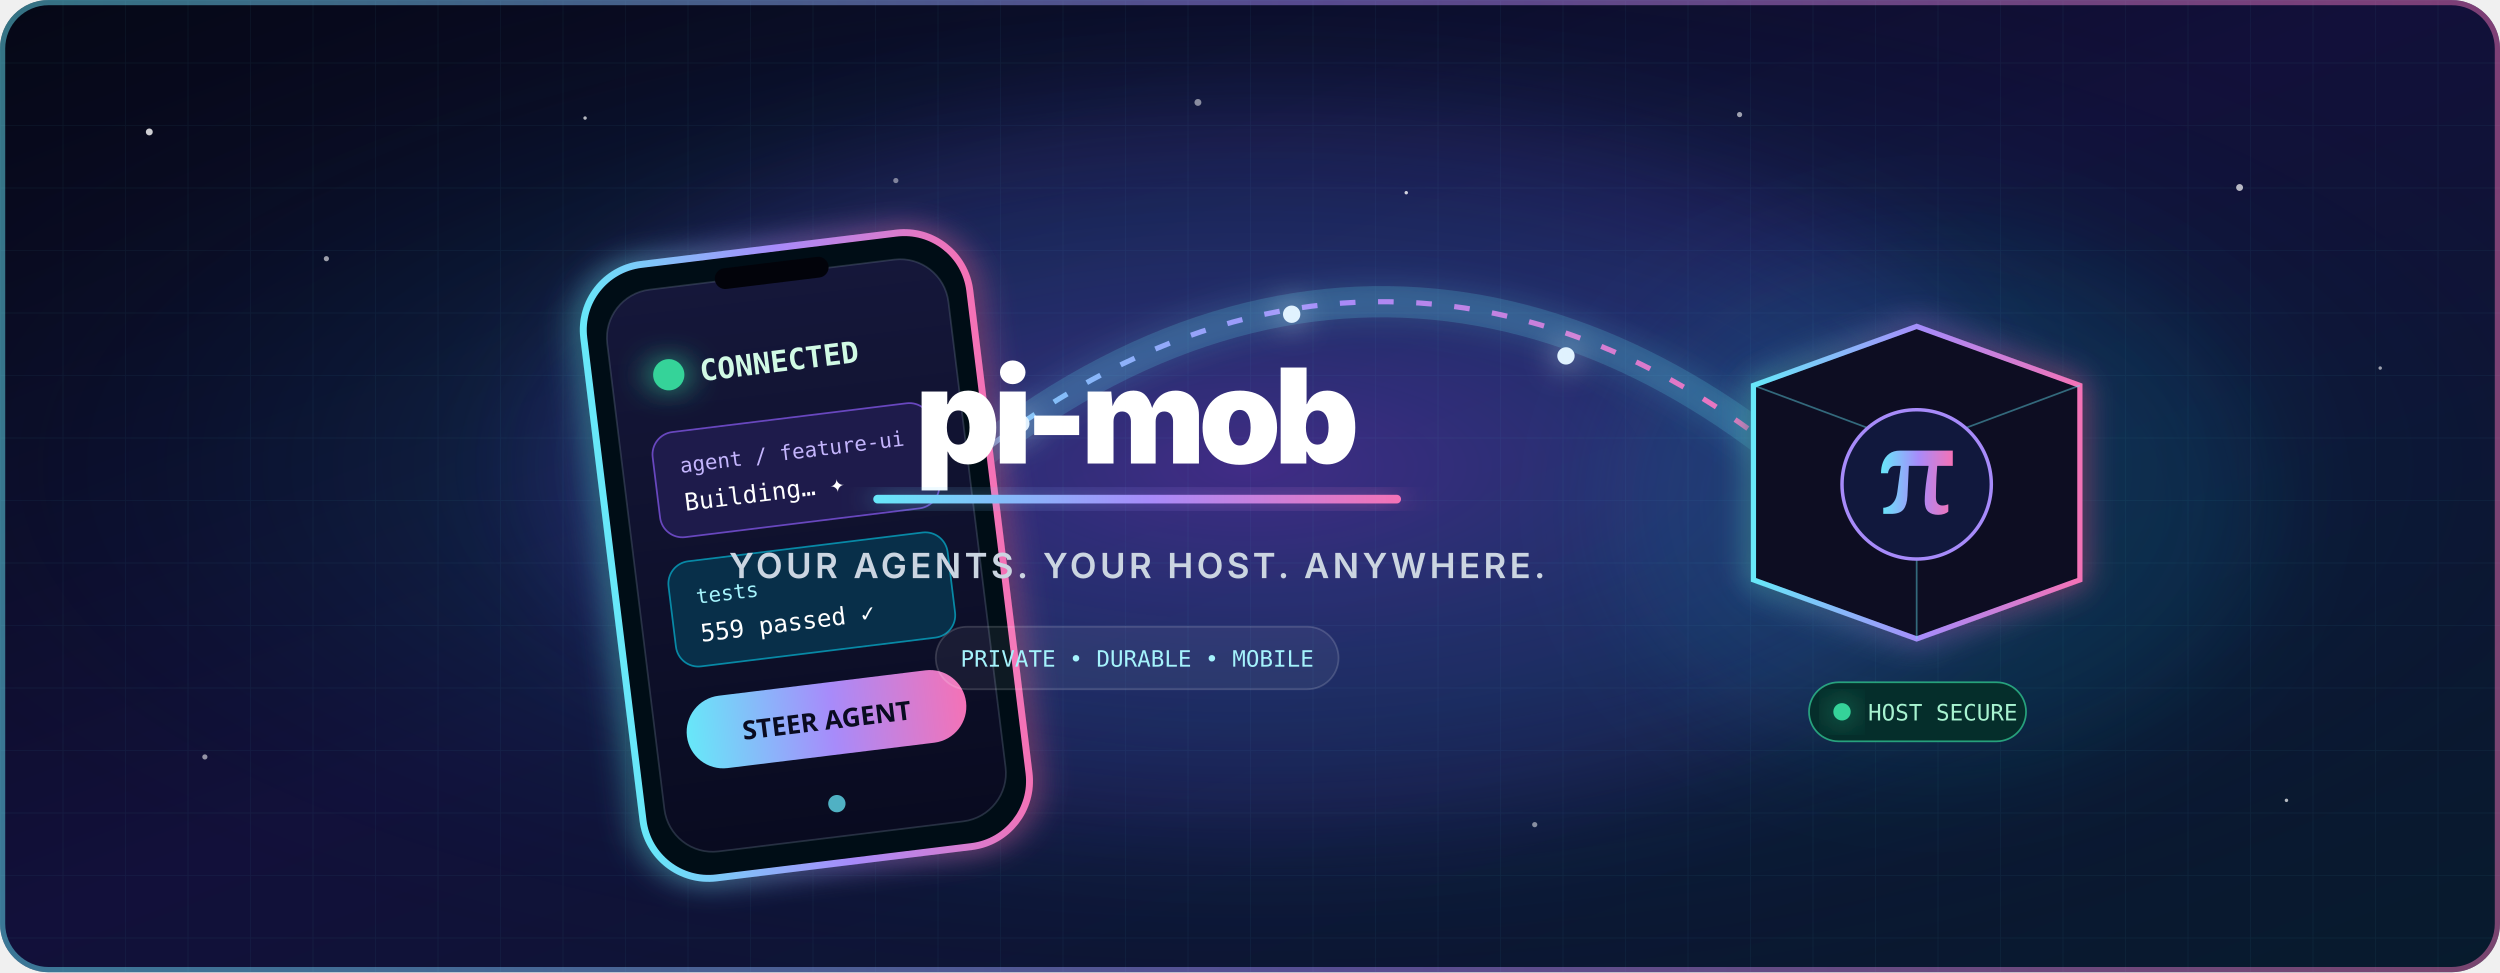
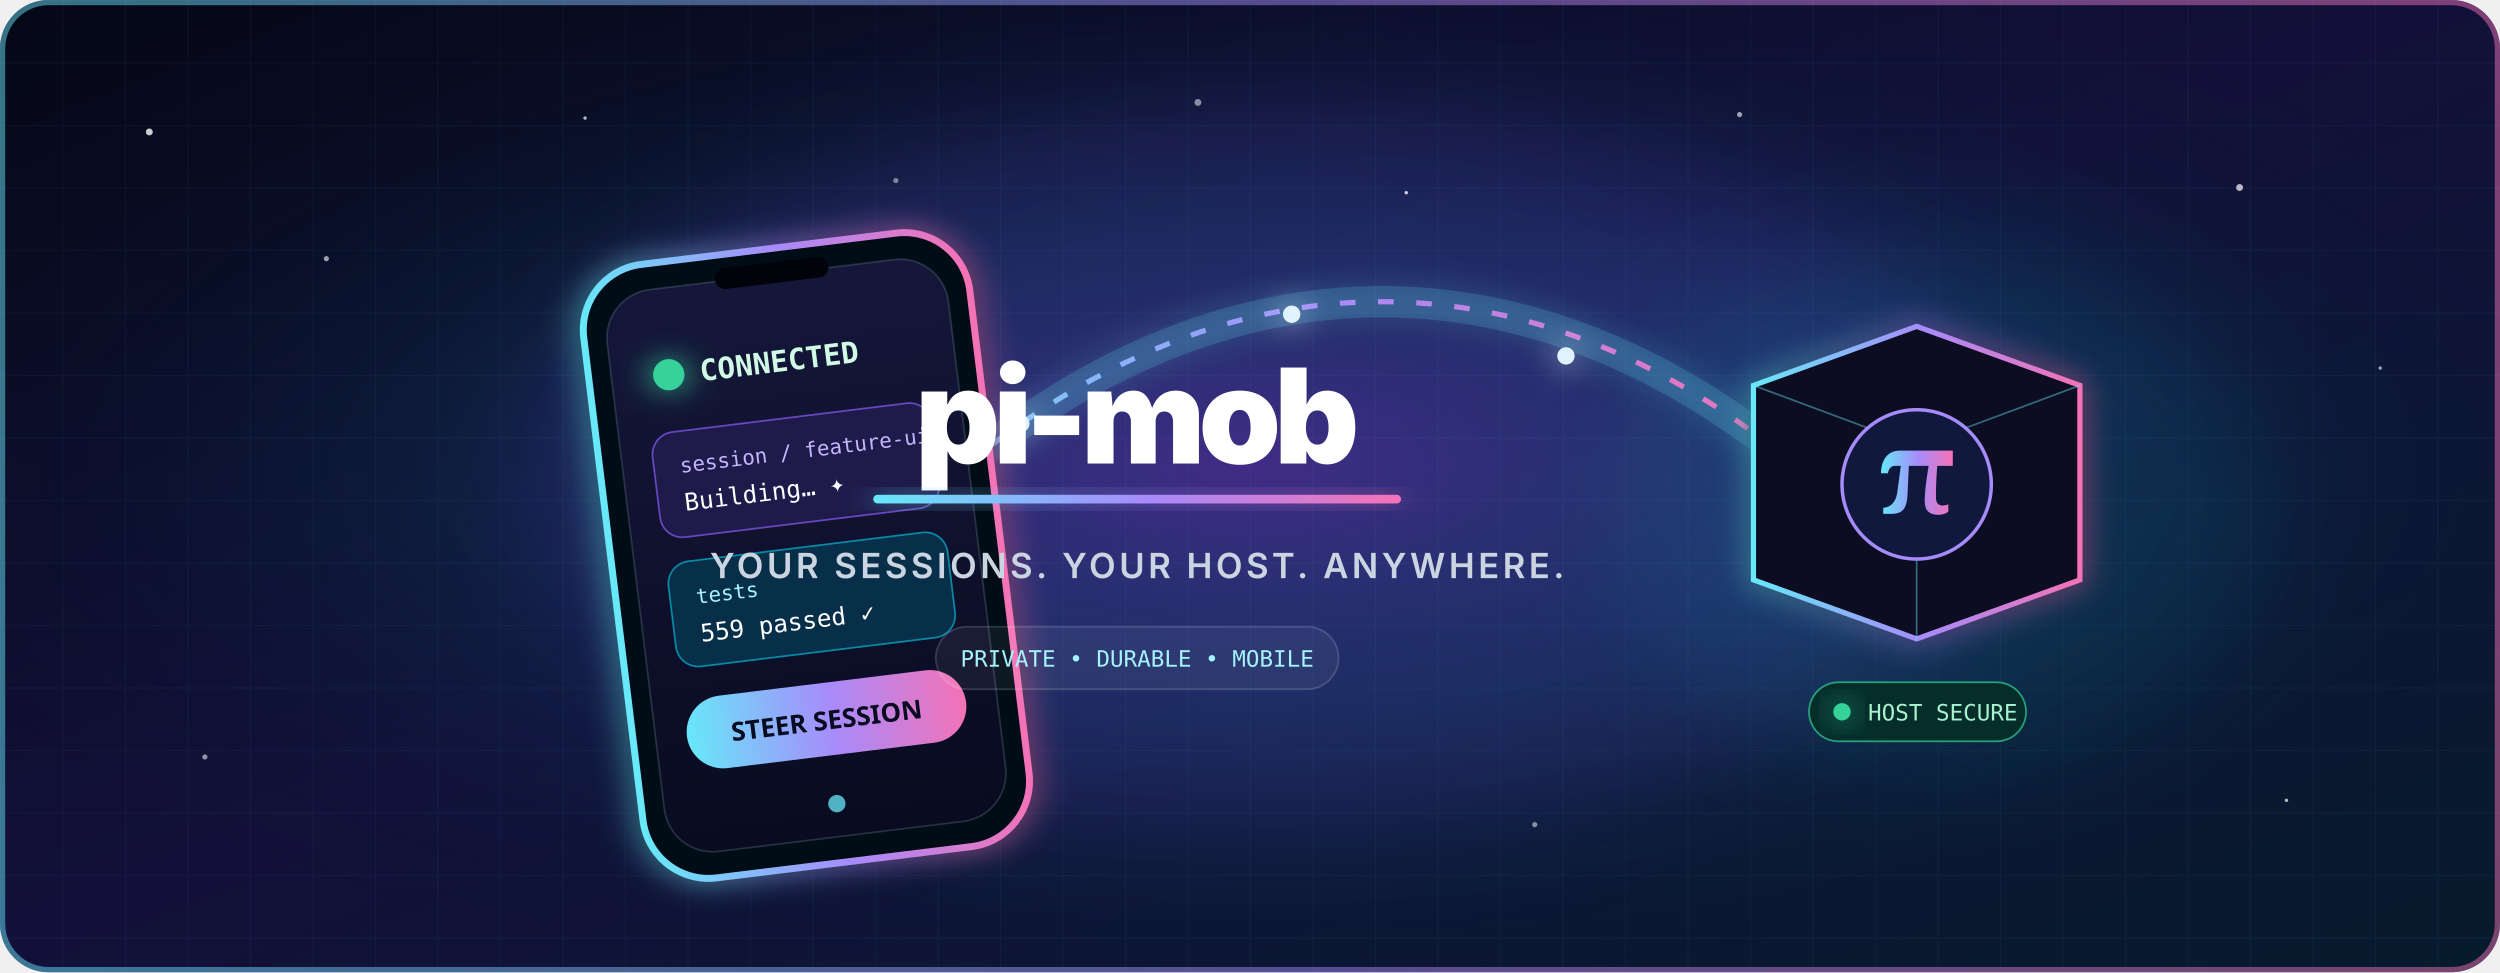
<svg xmlns="http://www.w3.org/2000/svg" width="1440" height="560" viewBox="0 0 1440 560" role="img" aria-labelledby="title desc">
  <defs>
    <linearGradient id="space" x1="0" y1="0" x2="1" y2="1">
      <stop offset="0" stop-color="#050816" />
      <stop offset="0.48" stop-color="#12103a" />
      <stop offset="1" stop-color="#071b2d" />
    </linearGradient>
    <radialGradient id="nebula" cx="50%" cy="48%" r="58%">
      <stop offset="0" stop-color="#8b5cf6" stop-opacity=".32" />
      <stop offset=".45" stop-color="#06b6d4" stop-opacity=".13" />
      <stop offset="1" stop-color="#050816" stop-opacity="0" />
    </radialGradient>
    <linearGradient id="neon" x1="0" y1="0" x2="1" y2="0">
      <stop offset="0" stop-color="#67e8f9" />
      <stop offset=".52" stop-color="#a78bfa" />
      <stop offset="1" stop-color="#f472b6" />
    </linearGradient>
    <linearGradient id="screen" x1="0" y1="0" x2="0" y2="1">
      <stop offset="0" stop-color="#15173a" />
      <stop offset="1" stop-color="#090b20" />
    </linearGradient>
    <filter id="glow" x="-80%" y="-80%" width="260%" height="260%">
      <feGaussianBlur stdDeviation="9" result="blur" />
      <feMerge>
        <feMergeNode in="blur" />
        <feMergeNode in="SourceGraphic" />
      </feMerge>
    </filter>
    <filter id="soft" x="-40%" y="-40%" width="180%" height="180%">
      <feGaussianBlur stdDeviation="28" />
    </filter>
    <pattern id="grid" width="36" height="36" patternUnits="userSpaceOnUse">
      <path d="M36 0H0V36" fill="none" stroke="#67e8f9" stroke-opacity=".055" />
    </pattern>
  </defs>
  <rect width="1440" height="560" rx="28" fill="url(#space)" />
  <rect width="1440" height="560" rx="28" fill="url(#nebula)" />
  <rect width="1440" height="560" rx="28" fill="url(#grid)" />
  <ellipse cx="730" cy="268" rx="430" ry="210" fill="#7c3aed" opacity=".13" filter="url(#soft)" />
  <ellipse cx="1115" cy="290" rx="190" ry="150" fill="#0891b2" opacity=".13" filter="url(#soft)" />
  <g fill="#fff">
    <circle cx="86" cy="76" r="2" opacity=".8" />
    <circle cx="188" cy="149" r="1.5" opacity=".6" />
    <circle cx="337" cy="68" r="1" opacity=".7" />
    <circle cx="516" cy="104" r="1.5" opacity=".45" />
    <circle cx="690" cy="59" r="2" opacity=".5" />
    <circle cx="810" cy="111" r="1" opacity=".8" />
    <circle cx="1002" cy="66" r="1.5" opacity=".6" />
    <circle cx="1290" cy="108" r="2" opacity=".7" />
    <circle cx="1371" cy="212" r="1" opacity=".6" />
    <circle cx="118" cy="436" r="1.5" opacity=".55" />
    <circle cx="415" cy="486" r="1" opacity=".65" />
    <circle cx="884" cy="475" r="1.5" opacity=".5" />
    <circle cx="1317" cy="461" r="1" opacity=".7" />
  </g>
  <path d="M475 347 C665 130 870 133 1033 267" fill="none" stroke="#67e8f9" stroke-opacity=".18" stroke-width="18" filter="url(#glow)" />
  <path d="M475 347 C665 130 870 133 1033 267" fill="none" stroke="url(#neon)" stroke-width="3" stroke-dasharray="9 13" />
  <g fill="#e0f2fe" filter="url(#glow)">
    <circle cx="588" cy="244" r="5" />
    <circle cx="744" cy="181" r="5" />
    <circle cx="902" cy="205" r="5" />
  </g>
  <g transform="translate(352 142) rotate(-7 112 174)">
    <rect x="0" y="0" width="224" height="356" rx="38" fill="#050713" stroke="url(#neon)" stroke-width="4" filter="url(#glow)" />
    <rect x="13" y="15" width="198" height="326" rx="28" fill="url(#screen)" stroke="#64748b" stroke-opacity=".35" />
    <rect x="79" y="8" width="66" height="12" rx="6" fill="#02030a" />
    <circle cx="112" cy="322" r="5" fill="#67e8f9" opacity=".75" />
    <g transform="translate(31 51)">
      <circle cx="15" cy="14" r="9" fill="#34d399" filter="url(#glow)" />
      <text x="33" y="20" fill="#d1fae5" font-family="ui-monospace, SFMono-Regular, Menlo, monospace" font-size="17" font-weight="700">CONNECTED</text>
      <rect y="47" width="162" height="61" rx="13" fill="#1e1b4b" stroke="#8b5cf6" stroke-opacity=".7" />
-       <text x="15" y="71" fill="#c4b5fd" font-family="ui-monospace, SFMono-Regular, Menlo, monospace" font-size="12">agent / feature-ui</text>
+       <text x="15" y="71" fill="#c4b5fd" font-family="ui-monospace, SFMono-Regular, Menlo, monospace" font-size="12">session / feature-ui</text>
      <text x="15" y="93" fill="#fff" font-family="ui-monospace, SFMono-Regular, Menlo, monospace" font-size="14">Building… ✦</text>
      <rect y="122" width="162" height="61" rx="13" fill="#082f49" stroke="#06b6d4" stroke-opacity=".7" />
      <text x="15" y="147" fill="#a5f3fc" font-family="ui-monospace, SFMono-Regular, Menlo, monospace" font-size="12">tests</text>
      <text x="15" y="169" fill="#fff" font-family="ui-monospace, SFMono-Regular, Menlo, monospace" font-size="14">559 passed ✓</text>
      <rect y="201" width="162" height="42" rx="21" fill="url(#neon)" />
-       <text x="81" y="228" text-anchor="middle" fill="#090b20" font-family="system-ui, sans-serif" font-size="15" font-weight="800">STEER AGENT</text>
+       <text x="81" y="228" text-anchor="middle" fill="#090b20" font-family="system-ui, sans-serif" font-size="15" font-weight="800">STEER SESSION</text>
    </g>
  </g>
  <g transform="translate(1010 188)">
    <path d="M0 34L94 0l94 34v112l-94 34L0 146Z" fill="#090b20" stroke="url(#neon)" stroke-width="3" filter="url(#glow)" />
    <path d="M0 34l94 35 94-35M94 69v111" fill="none" stroke="#67e8f9" stroke-opacity=".42" />
    <circle cx="94" cy="91" r="43" fill="#11183d" stroke="#a78bfa" stroke-width="2" />
    <text x="94" y="108" text-anchor="middle" fill="url(#neon)" font-family="Georgia, serif" font-size="68" font-weight="700">π</text>
    <g transform="translate(32 205)" font-family="ui-monospace, SFMono-Regular, Menlo, monospace" font-size="13">
      <rect width="125" height="34" rx="17" fill="#052e2b" stroke="#34d399" stroke-opacity=".7" />
      <circle cx="19" cy="17" r="5" fill="#34d399" filter="url(#glow)" />
      <text x="34" y="22" fill="#a7f3d0">HOST SECURE</text>
    </g>
  </g>
  <g transform="translate(655 267)">
    <text x="0" y="0" text-anchor="middle" fill="#ffffff" font-family="system-ui, -apple-system, BlinkMacSystemFont, Segoe UI, sans-serif" font-size="76" font-weight="900" letter-spacing="-4">pi-mob</text>
    <rect x="-152" y="18" width="304" height="5" rx="2.5" fill="url(#neon)" filter="url(#glow)" />
-     <text x="0" y="66" text-anchor="middle" fill="#cbd5e1" font-family="system-ui, -apple-system, BlinkMacSystemFont, Segoe UI, sans-serif" font-size="20" font-weight="600" letter-spacing="2">YOUR AGENTS. YOUR HOST. ANYWHERE.</text>
+     <text x="0" y="66" text-anchor="middle" fill="#cbd5e1" font-family="system-ui, -apple-system, BlinkMacSystemFont, Segoe UI, sans-serif" font-size="20" font-weight="600" letter-spacing="2">YOUR SESSIONS. YOUR HOST. ANYWHERE.</text>
    <g transform="translate(-116 94)" font-family="ui-monospace, SFMono-Regular, Menlo, monospace" font-size="13">
      <rect width="232" height="36" rx="18" fill="#ffffff" fill-opacity=".055" stroke="#ffffff" stroke-opacity=".16" />
      <text x="116" y="23" text-anchor="middle" fill="#a5f3fc">PRIVATE • DURABLE • MOBILE</text>
    </g>
  </g>
  <rect x="1.5" y="1.5" width="1437" height="557" rx="26.5" fill="none" stroke="url(#neon)" stroke-opacity=".48" stroke-width="3" />
</svg>
